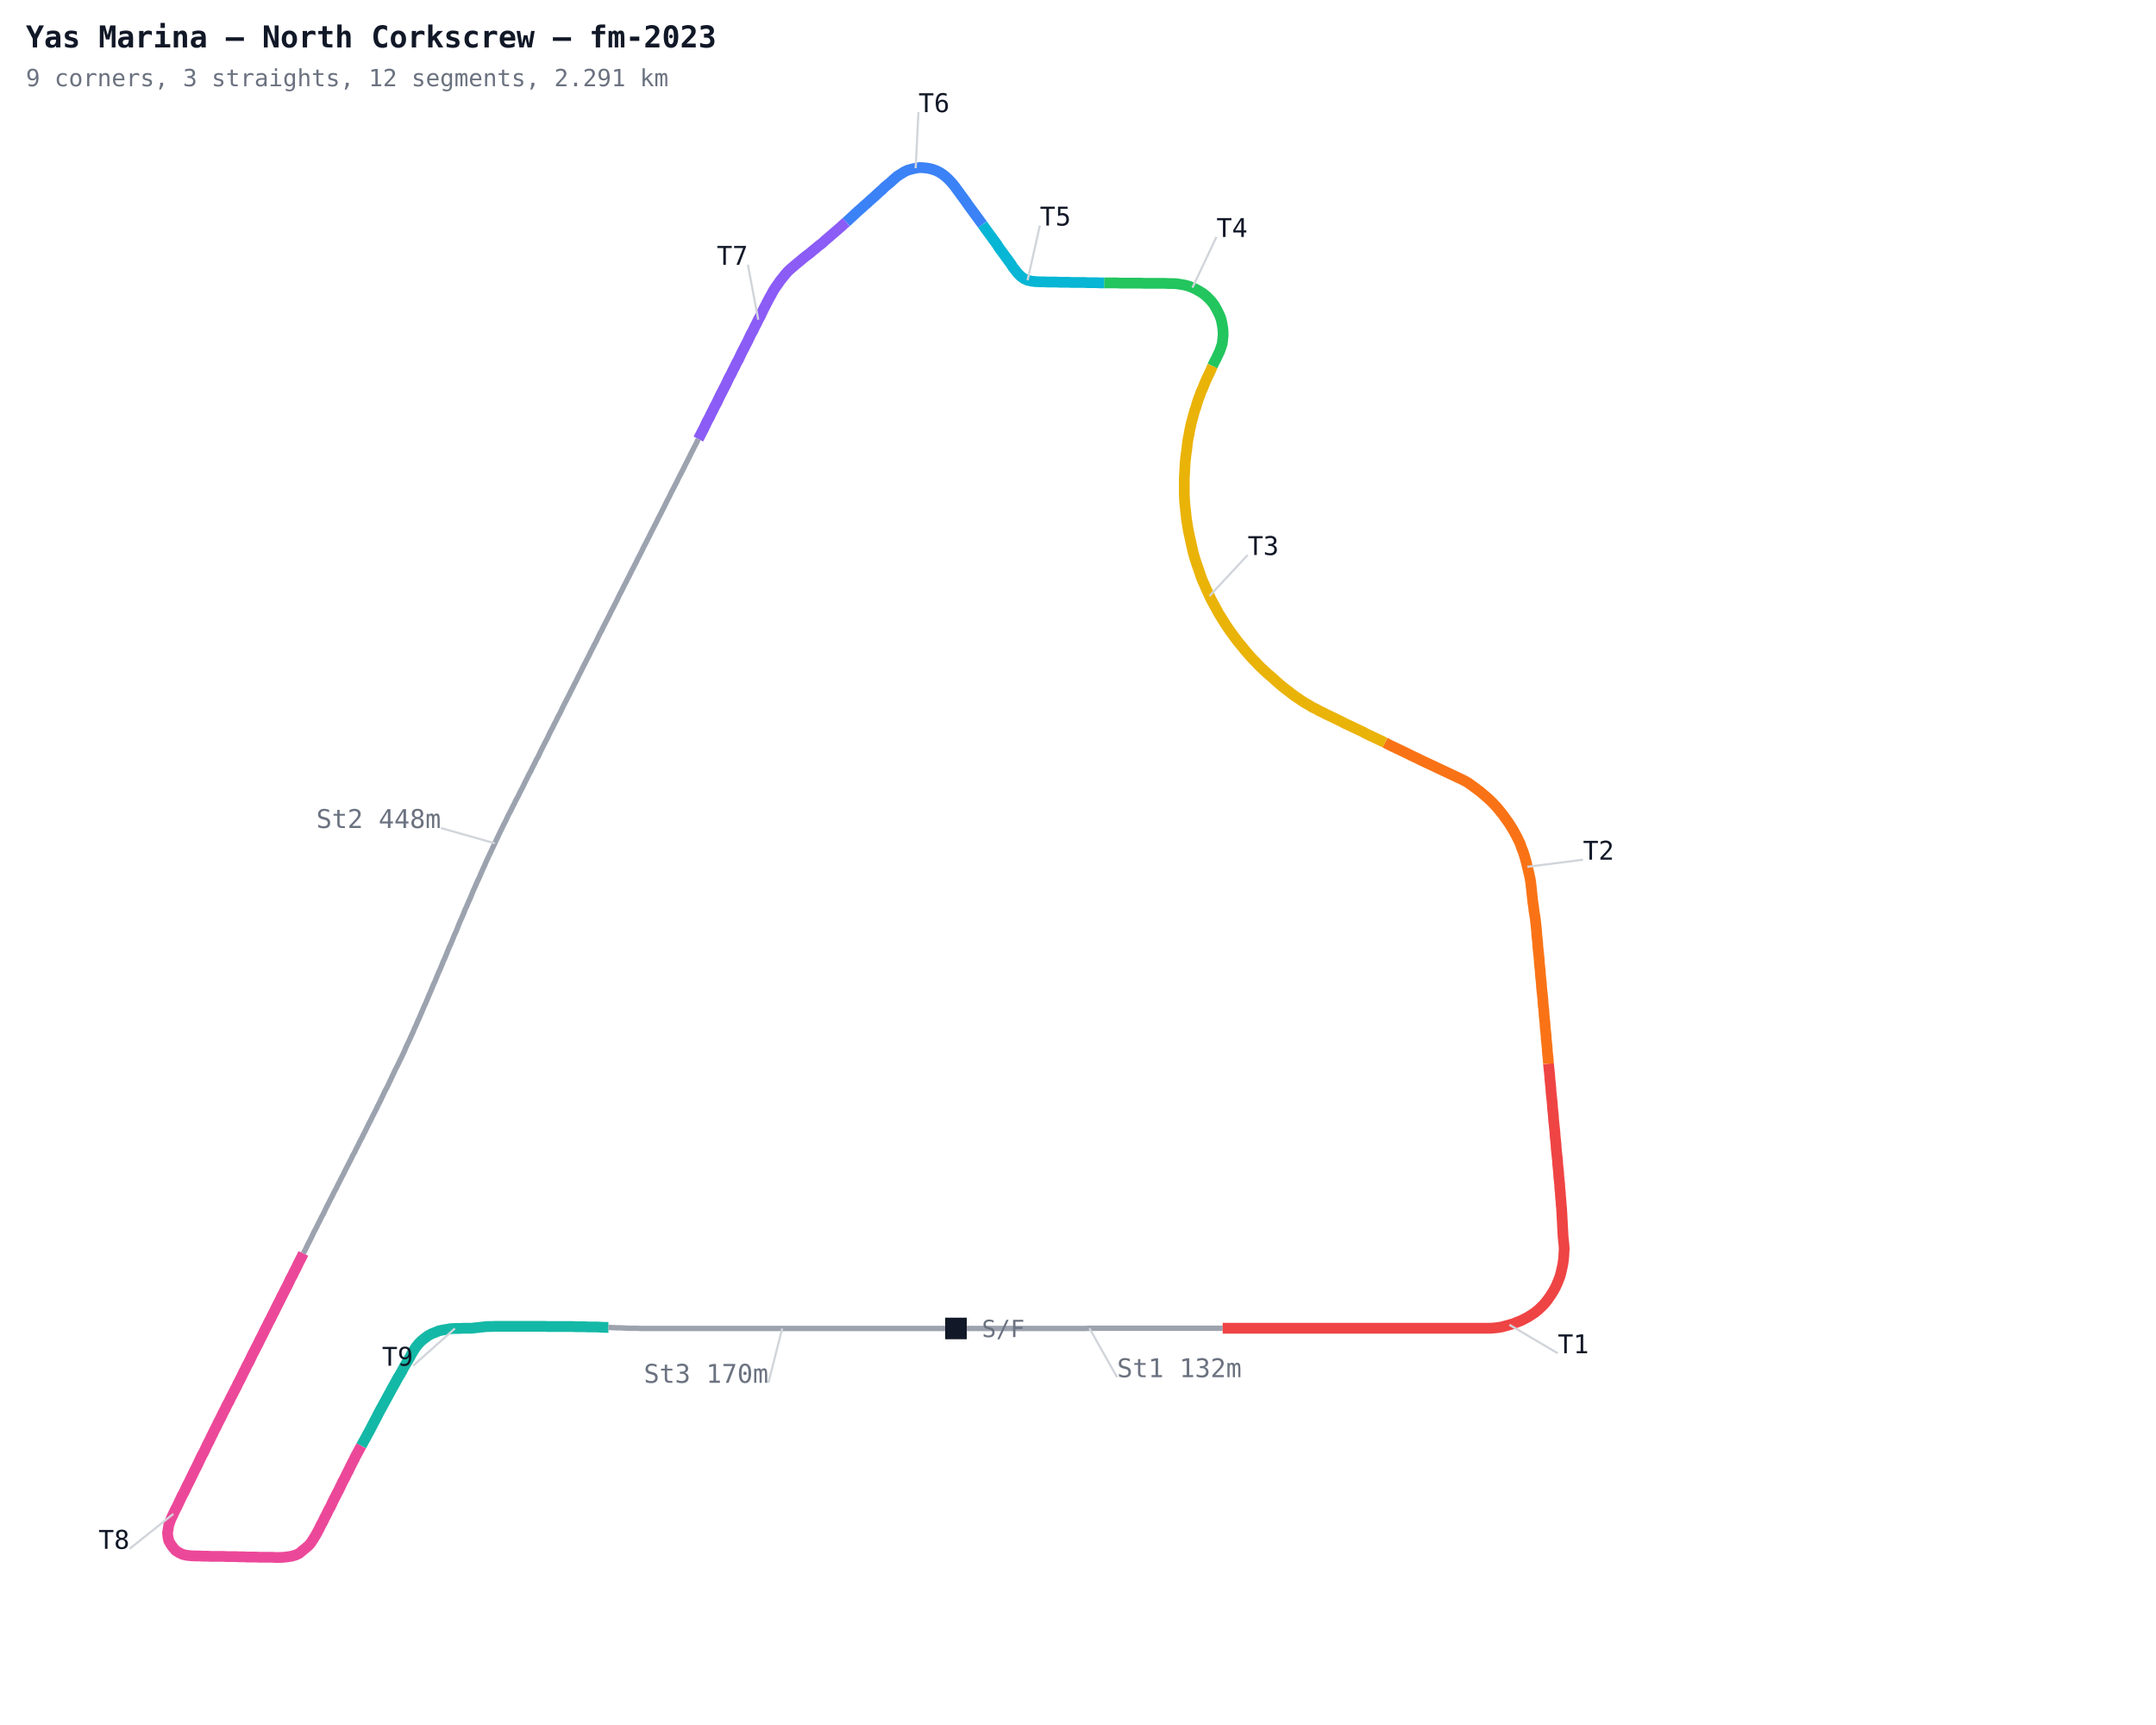
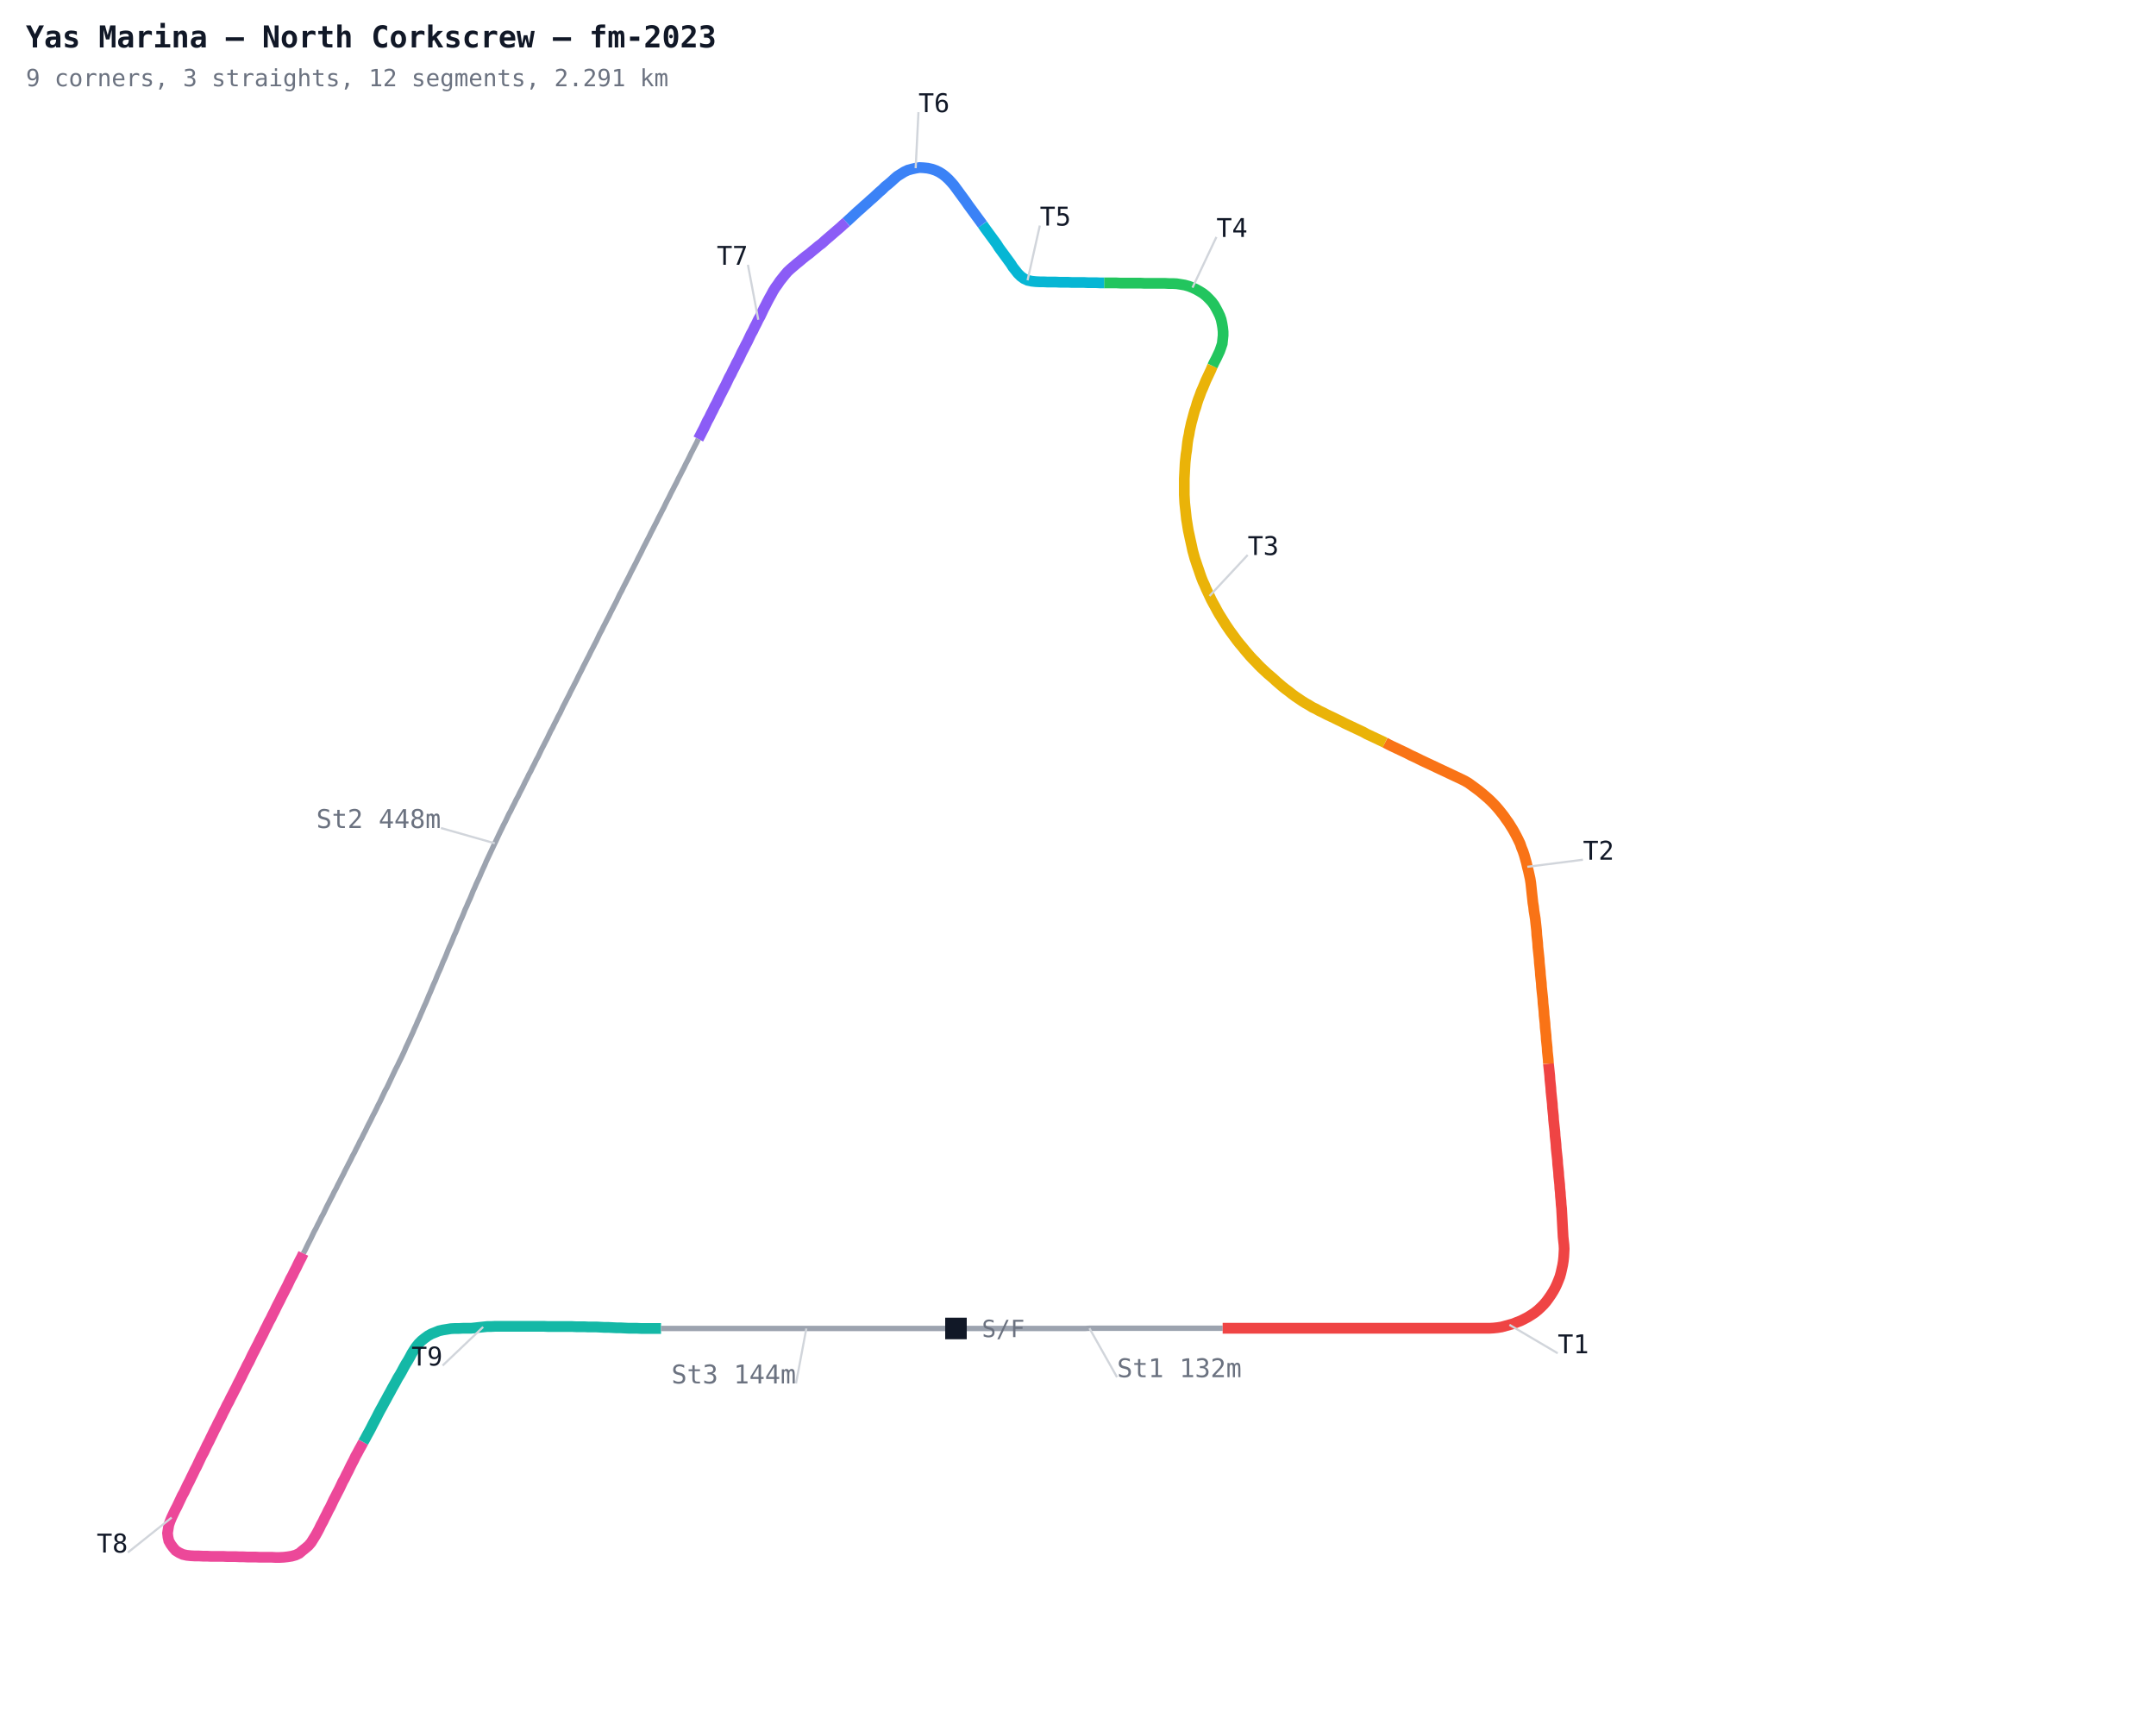
<svg xmlns="http://www.w3.org/2000/svg" width="1000" height="800" viewBox="0 0 1000 800">
  <defs>
    <style>
      .name { font-family: monospace; font-size: 12px; }
      .sector { font-family: monospace; font-size: 12px; fill: #7c3aed; font-weight: bold; }
      .title { font-family: monospace; font-size: 14px; fill: #111827; font-weight: bold; }
      .sub { font-family: monospace; font-size: 11px; fill: #6b7280; }
    </style>
  </defs>
  <rect width="1000" height="800" fill="#ffffff" />
  <polyline fill="none" stroke="#9ca3af" stroke-width="2.5" points="443.4,616.1 445.3,616.1 447.2,616.1 449.0,616.1 450.9,616.1 452.8,616.1 454.7,616.1 456.5,616.1 458.4,616.1 460.3,616.1 462.2,616.1 464.0,616.1 465.9,616.1 467.8,616.1 469.7,616.1 471.5,616.1 473.4,616.1 475.3,616.1 477.2,616.1 479.0,616.1 480.9,616.1 482.8,616.1 484.7,616.1 486.5,616.1 488.4,616.1 490.3,616.1 492.2,616.1 494.0,616.1 495.9,616.1 497.8,616.1 499.7,616.1 501.5,616.1 503.4,616.1 505.3,616.0 507.2,616.0 509.0,616.0 510.9,616.0 512.8,616.0 514.6,616.0 516.5,616.0 518.4,616.0 520.3,616.0 522.1,616.0 524.0,616.0 525.9,616.0 527.8,616.0 529.6,616.0 531.5,616.0 533.4,616.0 535.3,616.0 537.1,616.0 539.0,616.0 540.9,616.0 542.8,616.0 544.6,616.0 546.5,616.0 548.4,616.0 550.3,616.0 552.1,616.0 554.0,616.0 555.9,616.0 557.8,616.0 559.6,616.0 561.5,616.0 563.4,616.0 565.3,616.0 567.1,616.0" />
  <polyline fill="none" stroke="#ef4444" stroke-width="5" points="567.1,616.0 569.0,616.0 570.9,616.0 572.8,616.0 574.6,616.0 576.5,616.0 578.4,616.0 580.3,616.0 582.1,616.0 584.0,616.0 585.9,616.0 587.8,616.0 589.6,616.0 591.5,616.0 593.4,616.0 595.3,616.0 597.1,616.0 599.0,616.0 600.9,616.0 602.8,616.0 604.6,616.0 606.5,616.0 608.4,616.0 610.3,616.0 612.1,616.0 614.0,616.0 615.9,616.0 617.8,616.0 619.6,616.0 621.5,616.0 623.4,616.0 625.3,616.0 627.1,616.0 629.0,616.0 630.9,616.0 632.8,616.0 634.6,616.0 636.5,616.0 638.4,616.0 640.3,616.0 642.1,616.0 644.0,616.0 645.9,616.0 647.8,616.0 649.6,616.0 651.5,616.0 653.4,616.0 655.3,616.0 657.1,616.0 659.0,616.0 660.9,616.0 662.7,616.0 664.6,616.0 666.5,616.0 668.4,616.0 670.2,616.0 672.1,616.0 674.0,616.0 675.9,616.0 677.7,616.0 679.6,616.0 681.5,616.0 683.4,616.0 685.2,616.0 687.1,616.0 689.0,616.0 690.9,616.0 692.7,615.9 694.6,615.7 696.5,615.4 698.3,614.9 700.1,614.4 701.9,613.9 703.6,613.2 705.4,612.5 707.0,611.7 708.7,610.8 710.3,609.8 711.8,608.8 713.3,607.6 714.7,606.3 716.0,605.0 717.2,603.6 718.3,602.1 719.4,600.5 720.4,598.9 721.3,597.3 722.1,595.6 722.8,593.9 723.5,592.1 724.0,590.3 724.4,588.5 724.8,586.7 725.1,584.8 725.3,582.9 725.4,581.1 725.5,579.2 725.4,577.3 725.2,575.5 725.0,573.6 724.9,571.7 724.8,569.9 724.7,568.0 724.6,566.1 724.5,564.2 724.4,562.4 724.3,560.5 724.1,558.6 724.0,556.8 723.8,554.9 723.7,553.0 723.5,551.2 723.4,549.3 723.2,547.4 723.0,545.6 722.9,543.7 722.7,541.8 722.5,540.0 722.4,538.1 722.2,536.2 722.0,534.4 721.8,532.5 721.7,530.6 721.5,528.7 721.3,526.9 721.2,525.0 721.0,523.1 720.8,521.3 720.6,519.4 720.5,517.5 720.3,515.7 720.1,513.8 720.0,511.9 719.8,510.1 719.6,508.2 719.4,506.3 719.3,504.5 719.1,502.6 718.9,500.7 718.8,498.9 718.6,497.0 718.4,495.1 718.2,493.3" />
  <polyline fill="none" stroke="#f97316" stroke-width="5" points="718.2,493.3 718.1,491.4 717.9,489.5 717.7,487.7 717.6,485.8 717.4,483.9 717.2,482.1 717.1,480.2 716.9,478.3 716.7,476.5 716.6,474.6 716.4,472.7 716.2,470.9 716.1,469.0 715.9,467.1 715.7,465.3 715.6,463.4 715.4,461.5 715.2,459.7 715.0,457.8 714.9,455.9 714.7,454.1 714.5,452.2 714.4,450.4 714.2,448.5 714.0,446.6 713.9,444.8 713.7,442.9 713.5,441.0 713.3,439.2 713.2,437.3 713.0,435.4 712.8,433.6 712.7,431.7 712.5,429.8 712.3,428.0 712.1,426.1 711.8,424.2 711.5,422.4 711.3,420.5 711.0,418.7 710.8,416.8 710.6,415.0 710.4,413.1 710.2,411.2 710.0,409.4 709.7,407.5 709.3,405.7 708.9,403.9 708.4,402.0 708.0,400.2 707.5,398.4 707.0,396.6 706.4,394.8 705.7,393.1 705.1,391.3 704.3,389.6 703.5,388.0 702.6,386.3 701.7,384.7 700.7,383.1 699.7,381.5 698.6,380.0 697.5,378.4 696.4,377.0 695.2,375.5 694.0,374.1 692.7,372.7 691.4,371.4 690.0,370.1 688.6,368.9 687.2,367.7 685.7,366.5 684.2,365.4 682.7,364.3 681.2,363.2 679.5,362.2 677.9,361.4 676.2,360.6 674.5,359.8 672.8,359.0 671.1,358.2 669.4,357.4 667.7,356.6 666.0,355.8 664.3,355.0 662.6,354.2 660.9,353.4 659.2,352.6 657.6,351.8 655.9,351.0 654.2,350.2 652.5,349.3 650.8,348.5 649.1,347.7 647.4,346.9 645.7,346.1 644.1,345.3 642.4,344.4" />
  <polyline fill="none" stroke="#eab308" stroke-width="5" points="642.4,344.4 640.7,343.6 639.0,342.8 637.3,342.0 635.6,341.2 633.9,340.4 632.3,339.5 630.6,338.7 628.9,337.9 627.2,337.1 625.5,336.3 623.8,335.5 622.1,334.6 620.4,333.8 618.8,333.0 617.1,332.2 615.4,331.4 613.7,330.5 612.0,329.7 610.4,328.8 608.7,328.0 607.1,327.0 605.5,326.1 603.9,325.1 602.3,324.0 600.8,323.0 599.3,321.9 597.8,320.7 596.3,319.6 594.8,318.4 593.4,317.2 592.0,316.0 590.6,314.7 589.2,313.5 587.8,312.3 586.4,311.0 585.0,309.7 583.7,308.4 582.4,307.0 581.1,305.7 579.8,304.3 578.6,302.9 577.4,301.5 576.2,300.0 575.0,298.6 573.8,297.1 572.7,295.6 571.6,294.1 570.5,292.6 569.4,291.0 568.4,289.5 567.4,287.9 566.4,286.3 565.4,284.7 564.5,283.1 563.6,281.4 562.7,279.8 561.8,278.1 561.0,276.4 560.2,274.7 559.4,273.0 558.7,271.3 557.9,269.6 557.2,267.8 556.6,266.1 556.0,264.3 555.4,262.6 554.8,260.8 554.2,259.0 553.7,257.2 553.2,255.4 552.8,253.5 552.4,251.7 552.0,249.9 551.6,248.0 551.2,246.2 550.9,244.4 550.6,242.5 550.3,240.7 550.1,238.8 549.9,236.9 549.7,235.1 549.5,233.2 549.4,231.3 549.3,229.5 549.3,227.6 549.3,225.7 549.3,223.8 549.3,222.0 549.4,220.1 549.5,218.2 549.6,216.3 549.7,214.5 549.9,212.6 550.1,210.7 550.4,208.9 550.6,207.0 550.8,205.2 551.1,203.3 551.5,201.5 551.8,199.6 552.2,197.8 552.6,196.0 553.1,194.2 553.6,192.3 554.1,190.5 554.7,188.8 555.2,187.0 555.8,185.2 556.5,183.4 557.1,181.7 557.9,179.9 558.6,178.2 559.3,176.5 560.1,174.8 560.9,173.1 561.7,171.4 562.4,169.7" />
  <polyline fill="none" stroke="#22c55e" stroke-width="5" points="562.4,169.7 563.2,168.0 564.1,166.3 564.9,164.6 565.7,162.9 566.3,161.2 566.9,159.4 567.1,157.5 567.3,155.6 567.3,153.8 567.1,151.9 566.8,150.1 566.4,148.2 565.8,146.5 565.0,144.8 564.1,143.1 563.2,141.5 562.1,140.0 560.8,138.6 559.5,137.3 558.0,136.1 556.4,135.1 554.8,134.2 553.1,133.4 551.3,132.7 549.5,132.2 547.7,131.9 545.8,131.6 544.0,131.5 542.1,131.5 540.2,131.4 538.3,131.4 536.5,131.4 534.6,131.4 532.7,131.4 530.8,131.4 529.0,131.3 527.1,131.3 525.2,131.3 523.4,131.3 521.5,131.3 519.6,131.3 517.7,131.2 515.9,131.2 514.0,131.2 512.1,131.2" />
  <polyline fill="none" stroke="#06b6d4" stroke-width="5" points="512.1,131.2 510.2,131.2 508.4,131.1 506.5,131.1 504.6,131.1 502.7,131.0 500.9,131.0 499.0,131.0 497.1,131.0 495.3,130.9 493.4,130.9 491.5,130.9 489.6,130.8 487.8,130.8 485.9,130.8 484.0,130.7 482.2,130.7 480.3,130.6 478.5,130.4 476.6,130.0 474.9,129.2 473.4,128.1 472.1,126.8 471.0,125.4 469.8,123.9 468.8,122.3 467.7,120.8 466.6,119.3 465.5,117.8 464.4,116.3 463.3,114.8 462.3,113.2 461.2,111.7 460.1,110.2 459.0,108.7 457.9,107.2 456.8,105.7 455.7,104.1" />
  <polyline fill="none" stroke="#3b82f6" stroke-width="5" points="455.7,104.1 454.6,102.6 453.5,101.1 452.4,99.6 451.3,98.1 450.2,96.6 449.1,95.1 448.0,93.5 446.9,92.0 445.8,90.5 444.7,89.0 443.6,87.5 442.5,86.0 441.3,84.6 440.0,83.2 438.6,81.9 437.2,80.8 435.6,79.8 433.9,79.0 432.1,78.4 430.3,78.0 428.4,77.8 426.5,77.7 424.7,78.0 422.9,78.4 421.1,78.9 419.4,79.7 417.8,80.7 416.2,81.7 414.8,82.9 413.4,84.2 412.0,85.4 410.5,86.6 409.2,87.9 407.8,89.1 406.4,90.4 405.0,91.7 403.6,92.9 402.2,94.2 400.8,95.4 399.4,96.7 398.0,97.9 396.6,99.2 395.2,100.5 393.9,101.7 392.5,103.0" />
  <polyline fill="none" stroke="#8b5cf6" stroke-width="5" points="392.5,103.0 391.1,104.2 389.7,105.5 388.3,106.7 386.9,107.9 385.4,109.2 384.0,110.4 382.6,111.6 381.2,112.9 379.7,114.0 378.3,115.2 376.8,116.4 375.4,117.6 373.9,118.7 372.4,119.9 371.0,121.1 369.5,122.3 368.1,123.5 366.7,124.7 365.3,126.0 364.1,127.4 362.9,128.9 361.7,130.4 360.7,131.9 359.6,133.4 358.6,135.0 357.7,136.7 356.8,138.3 355.9,140.0 355.1,141.6 354.2,143.3 353.4,145.0 352.6,146.7 351.7,148.3 350.9,150.0 350.0,151.7 349.2,153.4 348.3,155.0 347.5,156.7 346.7,158.4 345.8,160.1 345.0,161.7 344.1,163.4 343.3,165.1 342.5,166.8 341.6,168.4 340.8,170.1 339.9,171.8 339.1,173.5 338.2,175.1 337.4,176.8 336.6,178.5 335.7,180.2 334.9,181.8 334.0,183.5 333.2,185.2 332.4,186.9 331.5,188.5 330.7,190.2 329.8,191.9 329.0,193.6 328.1,195.2 327.3,196.9 326.5,198.6 325.6,200.3 324.8,201.9 323.9,203.6" />
  <polyline fill="none" stroke="#9ca3af" stroke-width="2.5" points="323.9,203.6 323.1,205.3 322.2,207.0 321.4,208.6 320.5,210.3 319.7,212.0 318.9,213.6 318.0,215.3 317.2,217.0 316.3,218.7 315.5,220.3 314.6,222.0 313.8,223.7 312.9,225.4 312.1,227.0 311.2,228.7 310.4,230.4 309.5,232.1 308.7,233.7 307.9,235.4 307.0,237.1 306.2,238.7 305.3,240.4 304.5,242.1 303.6,243.8 302.8,245.4 301.9,247.1 301.1,248.8 300.2,250.5 299.4,252.1 298.5,253.8 297.7,255.5 296.9,257.1 296.0,258.8 295.2,260.5 294.3,262.2 293.5,263.8 292.6,265.5 291.8,267.2 290.9,268.9 290.1,270.5 289.2,272.2 288.4,273.9 287.5,275.5 286.7,277.2 285.9,278.9 285.0,280.6 284.2,282.2 283.3,283.9 282.5,285.6 281.6,287.3 280.8,288.9 279.9,290.6 279.1,292.3 278.2,293.9 277.4,295.6 276.6,297.3 275.7,299.0 274.9,300.6 274.0,302.3 273.2,304.0 272.3,305.7 271.5,307.3 270.6,309.0 269.8,310.7 268.9,312.4 268.1,314.0 267.3,315.7 266.4,317.4 265.6,319.0 264.7,320.7 263.9,322.4 263.0,324.1 262.2,325.7 261.3,327.4 260.5,329.1 259.7,330.8 258.8,332.4 258.0,334.1 257.1,335.8 256.3,337.5 255.4,339.1 254.6,340.8 253.8,342.5 252.9,344.2 252.1,345.8 251.2,347.5 250.4,349.2 249.6,350.9 248.7,352.5 247.9,354.2 247.0,355.9 246.2,357.6 245.3,359.2 244.5,360.9 243.6,362.6 242.8,364.3 242.0,365.9 241.1,367.6 240.3,369.3 239.4,370.9 238.6,372.6 237.7,374.3 236.9,376.0 236.0,377.6 235.2,379.3 234.4,381.0 233.5,382.7 232.7,384.4 231.9,386.0 231.1,387.7 230.3,389.4 229.5,391.1 228.7,392.8 227.9,394.5 227.1,396.2 226.3,397.9 225.5,399.6 224.8,401.3 224.0,403.0 223.2,404.8 222.5,406.5 221.7,408.2 220.9,409.9 220.2,411.6 219.4,413.3 218.7,415.1 218.0,416.8 217.2,418.5 216.5,420.2 215.7,421.9 215.0,423.7 214.3,425.4 213.5,427.1 212.8,428.8 212.1,430.6 211.4,432.3 210.6,434.0 209.9,435.8 209.2,437.5 208.4,439.2 207.7,440.9 207.0,442.7 206.3,444.4 205.5,446.1 204.8,447.9 204.1,449.6 203.3,451.3 202.6,453.0 201.9,454.8 201.1,456.5 200.4,458.2 199.7,459.9 198.9,461.7 198.2,463.4 197.5,465.1 196.7,466.8 196.0,468.5 195.2,470.3 194.5,472.0 193.7,473.7 193.0,475.4 192.2,477.1 191.5,478.8 190.7,480.5 189.9,482.3 189.1,484.0 188.3,485.7 187.6,487.4 186.8,489.1 186.0,490.8 185.2,492.4 184.4,494.1 183.5,495.8 182.7,497.5 181.9,499.2 181.1,500.9 180.3,502.6 179.5,504.3 178.6,505.9 177.8,507.6 177.0,509.3 176.2,511.0 175.3,512.7 174.5,514.4 173.7,516.0 172.8,517.7 172.0,519.4 171.1,521.1 170.3,522.7 169.5,524.4 168.6,526.1 167.8,527.8 166.9,529.4 166.1,531.1 165.2,532.8 164.4,534.5 163.5,536.1 162.7,537.8 161.8,539.5 161.0,541.1 160.1,542.8 159.3,544.5 158.4,546.2 157.6,547.8 156.7,549.5 155.9,551.2 155.0,552.8 154.2,554.5 153.3,556.2 152.5,557.8 151.6,559.5 150.8,561.2 150.0,562.9 149.1,564.5 148.3,566.2 147.4,567.9 146.6,569.6 145.7,571.2 144.9,572.9 144.1,574.6 143.2,576.3 142.4,577.9 141.6,579.6 140.7,581.3" />
-   <polyline fill="none" stroke="#ec4899" stroke-width="5" points="140.7,581.3 139.9,583.0 139.0,584.7 138.2,586.3 137.4,588.0 136.5,589.7 135.7,591.4 134.8,593.0 134.0,594.7 133.2,596.4 132.3,598.1 131.5,599.7 130.6,601.4 129.8,603.1 128.9,604.8 128.1,606.4 127.3,608.1 126.4,609.8 125.6,611.5 124.7,613.1 123.9,614.8 123.0,616.5 122.2,618.2 121.4,619.8 120.5,621.5 119.7,623.2 118.8,624.9 118.0,626.5 117.1,628.2 116.3,629.9 115.5,631.6 114.6,633.2 113.8,634.9 112.9,636.6 112.1,638.3 111.3,639.9 110.4,641.6 109.6,643.3 108.7,645.0 107.9,646.6 107.0,648.3 106.2,650.0 105.3,651.6 104.5,653.3 103.6,655.0 102.8,656.7 102.0,658.3 101.1,660.0 100.3,661.7 99.4,663.4 98.6,665.1 97.8,666.7 97.0,668.4 96.1,670.1 95.3,671.8 94.5,673.5 93.6,675.1 92.8,676.8 92.0,678.5 91.2,680.2 90.3,681.9 89.5,683.6 88.7,685.2 87.9,686.9 87.0,688.6 86.2,690.3 85.4,692.0 84.5,693.6 83.7,695.3 82.9,697.0 82.1,698.7 81.2,700.4 80.4,702.1 79.6,703.8 78.9,705.5 78.3,707.2 78.0,709.1 77.7,711.0 77.9,712.8 78.3,714.6 79.2,716.2 80.3,717.7 81.5,719.1 83.1,720.1 84.8,720.9 86.6,721.3 88.5,721.5 90.3,721.6 92.2,721.6 94.1,721.7 96.0,721.7 97.8,721.8 99.7,721.8 101.6,721.8 103.5,721.8 105.3,721.9 107.2,721.9 109.1,721.9 111.0,722.0 112.8,722.0 114.7,722.1 116.6,722.1 118.5,722.1 120.3,722.2 122.2,722.2 124.1,722.2 126.0,722.2 127.8,722.3 129.7,722.3 131.6,722.2 133.4,722.0 135.3,721.7 137.1,721.2 138.8,720.4 140.2,719.2 141.7,718.0 143.1,716.8 144.3,715.4 145.3,713.8 146.3,712.2 147.2,710.6 148.1,708.9 148.9,707.2 149.8,705.6 150.6,703.9 151.5,702.2 152.3,700.5 153.2,698.9 154.0,697.2 154.8,695.5 155.7,693.8 156.5,692.2 157.4,690.5 158.2,688.8 159.0,687.1 159.9,685.5 160.7,683.8 161.6,682.1 162.4,680.4 163.2,678.8 164.1,677.1 164.9,675.4 165.8,673.8 166.7,672.1 167.6,670.5" />
-   <polyline fill="none" stroke="#14b8a6" stroke-width="5" points="167.6,670.5 168.5,668.8 169.4,667.2 170.3,665.5 171.2,663.9 172.1,662.2 172.9,660.6 173.8,658.9 174.7,657.2 175.5,655.6 176.4,653.9 177.3,652.3 178.2,650.6 179.1,649.0 180.0,647.3 180.9,645.7 181.8,644.0 182.7,642.4 183.6,640.8 184.5,639.1 185.5,637.5 186.4,635.9 187.3,634.2 188.2,632.6 189.2,631.0 190.1,629.4 191.0,627.7 192.0,626.1 193.0,624.6 194.2,623.1 195.5,621.8 197.0,620.6 198.5,619.5 200.1,618.6 201.9,617.9 203.6,617.2 205.4,616.8 207.3,616.5 209.1,616.2 211.0,616.1 212.9,616.1 214.8,616.0 216.6,616.0 218.5,616.0 220.4,615.8 222.2,615.6 224.1,615.4 226.0,615.2 227.8,615.2 229.7,615.1 231.6,615.1 233.5,615.1 235.3,615.1 237.2,615.1 239.1,615.1 241.0,615.1 242.8,615.1 244.7,615.1 246.6,615.1 248.5,615.1 250.3,615.1 252.2,615.1 254.1,615.2 256.0,615.2 257.8,615.2 259.7,615.2 261.6,615.2 263.5,615.2 265.3,615.2 267.2,615.3 269.1,615.3 271.0,615.3 272.8,615.4 274.7,615.4 276.6,615.4 278.5,615.5 280.3,615.6 282.2,615.6" />
-   <polyline fill="none" stroke="#9ca3af" stroke-width="2.5" points="282.2,615.6 284.1,615.7 286.0,615.8 287.8,615.8 289.7,615.9 291.6,616.0 293.4,616.0 295.3,616.0 297.2,616.1 299.1,616.1 300.9,616.1 302.8,616.1 304.7,616.1 306.6,616.1 308.4,616.1 310.3,616.1 312.2,616.1 314.1,616.1 315.9,616.1 317.8,616.1 319.7,616.1 321.6,616.1 323.4,616.1 325.3,616.1 327.2,616.1 329.1,616.1 330.9,616.1 332.8,616.1 334.7,616.1 336.6,616.1 338.4,616.1 340.3,616.1 342.2,616.1 344.1,616.1 345.9,616.1 347.8,616.1 349.7,616.1 351.6,616.1 353.4,616.1 355.3,616.1 357.2,616.1 359.1,616.1 360.9,616.1 362.8,616.1 364.7,616.1 366.6,616.1 368.4,616.1 370.3,616.1 372.2,616.1 374.0,616.1 375.9,616.1 377.8,616.1 379.7,616.1 381.5,616.1 383.4,616.1 385.3,616.1 387.2,616.1 389.0,616.1 390.9,616.1 392.8,616.1 394.7,616.1 396.5,616.1 398.4,616.1 400.3,616.1 402.2,616.1 404.0,616.1 405.9,616.1 407.8,616.1 409.7,616.1 411.5,616.1 413.4,616.1 415.3,616.1 417.2,616.1 419.0,616.1 420.9,616.1 422.8,616.1 424.7,616.1 426.5,616.1 428.4,616.1 430.3,616.1 432.2,616.1 434.0,616.1 435.9,616.1 437.8,616.1 439.7,616.1 441.5,616.1" />
+   <polyline fill="none" stroke="#ec4899" stroke-width="5" points="140.7,581.3 139.9,583.0 139.0,584.7 138.2,586.3 137.4,588.0 136.5,589.7 135.7,591.4 134.8,593.0 134.0,594.7 133.2,596.4 132.3,598.1 131.5,599.7 130.6,601.4 129.8,603.1 128.9,604.8 128.1,606.4 127.3,608.1 126.4,609.8 125.6,611.5 124.7,613.1 123.9,614.8 123.0,616.5 122.2,618.2 121.4,619.8 120.5,621.5 119.7,623.2 118.8,624.9 118.0,626.5 117.1,628.2 116.3,629.9 115.5,631.6 114.6,633.2 113.8,634.9 112.9,636.6 112.1,638.3 111.3,639.9 110.4,641.6 109.6,643.3 108.7,645.0 107.9,646.6 107.0,648.3 106.2,650.0 105.3,651.6 104.5,653.3 103.6,655.0 102.8,656.7 102.0,658.3 101.1,660.0 100.3,661.7 99.4,663.4 98.6,665.1 97.8,666.7 97.0,668.4 96.1,670.1 95.3,671.8 94.5,673.5 93.6,675.1 92.8,676.8 92.0,678.5 91.2,680.2 90.3,681.9 89.5,683.6 88.7,685.2 87.9,686.9 87.0,688.6 86.2,690.3 85.4,692.0 84.5,693.6 83.7,695.3 82.9,697.0 82.1,698.7 81.2,700.4 80.4,702.1 79.6,703.8 78.9,705.5 78.3,707.2 78.0,709.1 77.7,711.0 77.9,712.8 78.3,714.6 79.2,716.2 80.3,717.7 81.5,719.1 83.1,720.1 84.8,720.9 86.6,721.3 88.5,721.5 90.3,721.6 92.2,721.6 94.1,721.7 96.0,721.7 97.8,721.8 99.7,721.8 101.6,721.8 103.5,721.8 105.3,721.9 107.2,721.9 109.1,721.9 111.0,722.0 112.8,722.0 114.7,722.1 116.6,722.1 118.5,722.1 120.3,722.2 122.2,722.2 124.1,722.2 126.0,722.2 127.8,722.3 129.7,722.3 131.6,722.2 133.4,722.0 135.3,721.7 137.1,721.2 138.8,720.4 140.2,719.2 141.7,718.0 143.1,716.8 144.3,715.4 145.3,713.8 146.3,712.2 147.2,710.6 148.1,708.9 148.9,707.2 149.8,705.6 150.6,703.9 151.5,702.2 152.3,700.5 153.2,698.9 154.0,697.2 154.8,695.5 155.7,693.8 156.5,692.2 157.4,690.5 158.2,688.8 159.0,687.1 159.9,685.5 160.7,683.8 161.6,682.1 162.4,680.4 163.2,678.8 164.1,677.1 164.9,675.4 165.8,673.8 166.7,672.1 167.6,670.5 168.5,668.8" />
+   <polyline fill="none" stroke="#14b8a6" stroke-width="5" points="168.5,668.8 169.4,667.2 170.3,665.5 171.2,663.9 172.1,662.2 172.9,660.6 173.8,658.9 174.7,657.2 175.5,655.6 176.4,653.9 177.3,652.3 178.2,650.6 179.1,649.0 180.0,647.3 180.9,645.7 181.8,644.0 182.7,642.4 183.6,640.8 184.5,639.1 185.5,637.5 186.4,635.9 187.3,634.2 188.2,632.6 189.2,631.0 190.1,629.4 191.0,627.7 192.0,626.1 193.0,624.6 194.2,623.1 195.5,621.8 197.0,620.6 198.5,619.5 200.1,618.6 201.9,617.9 203.6,617.2 205.4,616.8 207.3,616.5 209.1,616.2 211.0,616.1 212.9,616.1 214.8,616.0 216.6,616.0 218.5,616.0 220.4,615.8 222.2,615.6 224.1,615.4 226.0,615.2 227.8,615.2 229.7,615.1 231.6,615.1 233.5,615.1 235.3,615.1 237.2,615.1 239.1,615.1 241.0,615.1 242.8,615.1 244.7,615.1 246.6,615.1 248.5,615.1 250.3,615.1 252.2,615.1 254.1,615.2 256.0,615.2 257.8,615.2 259.7,615.2 261.6,615.2 263.5,615.2 265.3,615.2 267.2,615.3 269.1,615.3 271.0,615.3 272.8,615.4 274.7,615.4 276.6,615.4 278.5,615.5 280.3,615.6 282.2,615.6 284.1,615.7 286.0,615.8 287.8,615.8 289.7,615.9 291.6,616.0 293.4,616.0 295.3,616.0 297.2,616.1 299.1,616.1 300.9,616.1 302.8,616.1 304.7,616.1 306.6,616.1" />
+   <polyline fill="none" stroke="#9ca3af" stroke-width="2.5" points="306.6,616.1 308.4,616.1 310.3,616.1 312.2,616.1 314.1,616.1 315.9,616.1 317.8,616.1 319.7,616.1 321.6,616.1 323.4,616.1 325.3,616.1 327.2,616.1 329.1,616.1 330.9,616.1 332.8,616.1 334.7,616.1 336.6,616.1 338.4,616.1 340.3,616.1 342.2,616.1 344.1,616.1 345.9,616.1 347.8,616.1 349.7,616.1 351.6,616.1 353.4,616.1 355.3,616.1 357.2,616.1 359.1,616.1 360.9,616.1 362.8,616.1 364.7,616.1 366.6,616.1 368.4,616.1 370.3,616.1 372.2,616.1 374.0,616.1 375.9,616.1 377.8,616.1 379.7,616.1 381.5,616.1 383.4,616.1 385.3,616.1 387.2,616.1 389.0,616.1 390.9,616.1 392.8,616.1 394.7,616.1 396.5,616.1 398.4,616.1 400.3,616.1 402.2,616.1 404.0,616.1 405.9,616.1 407.8,616.1 409.7,616.1 411.5,616.1 413.4,616.1 415.3,616.1 417.2,616.1 419.0,616.1 420.9,616.1 422.8,616.1 424.7,616.1 426.5,616.1 428.4,616.1 430.3,616.1 432.2,616.1 434.0,616.1 435.9,616.1 437.8,616.1 439.7,616.1 441.5,616.1" />
  <line x1="505.3" y1="616.0" x2="518.1" y2="638.7" stroke="#d1d5db" stroke-width="1" />
  <text x="518.1" y="638.7" text-anchor="start" class="name" fill="#6b7280">St1 132m</text>
  <line x1="700.1" y1="614.4" x2="722.5" y2="627.6" stroke="#d1d5db" stroke-width="1" />
  <text x="722.5" y="627.6" text-anchor="start" class="name" fill="#111827">T1</text>
  <line x1="708.4" y1="402.0" x2="734.2" y2="398.7" stroke="#d1d5db" stroke-width="1" />
  <text x="734.2" y="398.7" text-anchor="start" class="name" fill="#111827">T2</text>
  <line x1="561.0" y1="276.4" x2="578.7" y2="257.4" stroke="#d1d5db" stroke-width="1" />
  <text x="578.7" y="257.4" text-anchor="start" class="name" fill="#111827">T3</text>
  <line x1="553.1" y1="133.4" x2="564.2" y2="109.9" stroke="#d1d5db" stroke-width="1" />
  <text x="564.2" y="109.9" text-anchor="start" class="name" fill="#111827">T4</text>
  <line x1="476.6" y1="130.0" x2="482.3" y2="104.6" stroke="#d1d5db" stroke-width="1" />
  <text x="482.3" y="104.6" text-anchor="start" class="name" fill="#111827">T5</text>
  <line x1="424.7" y1="78.0" x2="426.0" y2="52.0" stroke="#d1d5db" stroke-width="1" />
  <text x="426.0" y="52.0" text-anchor="start" class="name" fill="#111827">T6</text>
  <line x1="351.7" y1="148.3" x2="346.9" y2="122.8" stroke="#d1d5db" stroke-width="1" />
  <text x="346.9" y="122.8" text-anchor="end" class="name" fill="#111827">T7</text>
  <line x1="229.5" y1="391.1" x2="204.5" y2="384.0" stroke="#d1d5db" stroke-width="1" />
  <text x="204.5" y="384.0" text-anchor="end" class="name" fill="#6b7280">St2 448m</text>
-   <line x1="80.4" y1="702.1" x2="60.1" y2="718.3" stroke="#d1d5db" stroke-width="1" />
-   <text x="60.1" y="718.3" text-anchor="end" class="name" fill="#111827">T8</text>
-   <line x1="211.0" y1="616.1" x2="191.6" y2="633.4" stroke="#d1d5db" stroke-width="1" />
-   <text x="191.6" y="633.4" text-anchor="end" class="name" fill="#111827">T9</text>
-   <line x1="362.8" y1="616.1" x2="356.4" y2="641.3" stroke="#d1d5db" stroke-width="1" />
-   <text x="356.4" y="641.3" text-anchor="end" class="name" fill="#6b7280">St3 170m</text>
+   <line x1="79.6" y1="703.8" x2="59.3" y2="720.0" stroke="#d1d5db" stroke-width="1" />
+   <text x="59.3" y="720.0" text-anchor="end" class="name" fill="#111827">T8</text>
+   <line x1="224.1" y1="615.4" x2="205.3" y2="633.3" stroke="#d1d5db" stroke-width="1" />
+   <text x="205.3" y="633.3" text-anchor="end" class="name" fill="#111827">T9</text>
+   <line x1="374.0" y1="616.1" x2="369.2" y2="641.6" stroke="#d1d5db" stroke-width="1" />
+   <text x="369.2" y="641.6" text-anchor="end" class="name" fill="#6b7280">St3 144m</text>
  <rect x="438.4" y="611.1" width="10" height="10" fill="#111827" />
  <text x="455.4" y="620.1" class="sub">S/F</text>
  <text class="title" x="12" y="22">Yas Marina — North Corkscrew — fm-2023</text>
  <text class="sub" x="12" y="40">9 corners, 3 straights, 12 segments, 2.291 km</text>
</svg>
